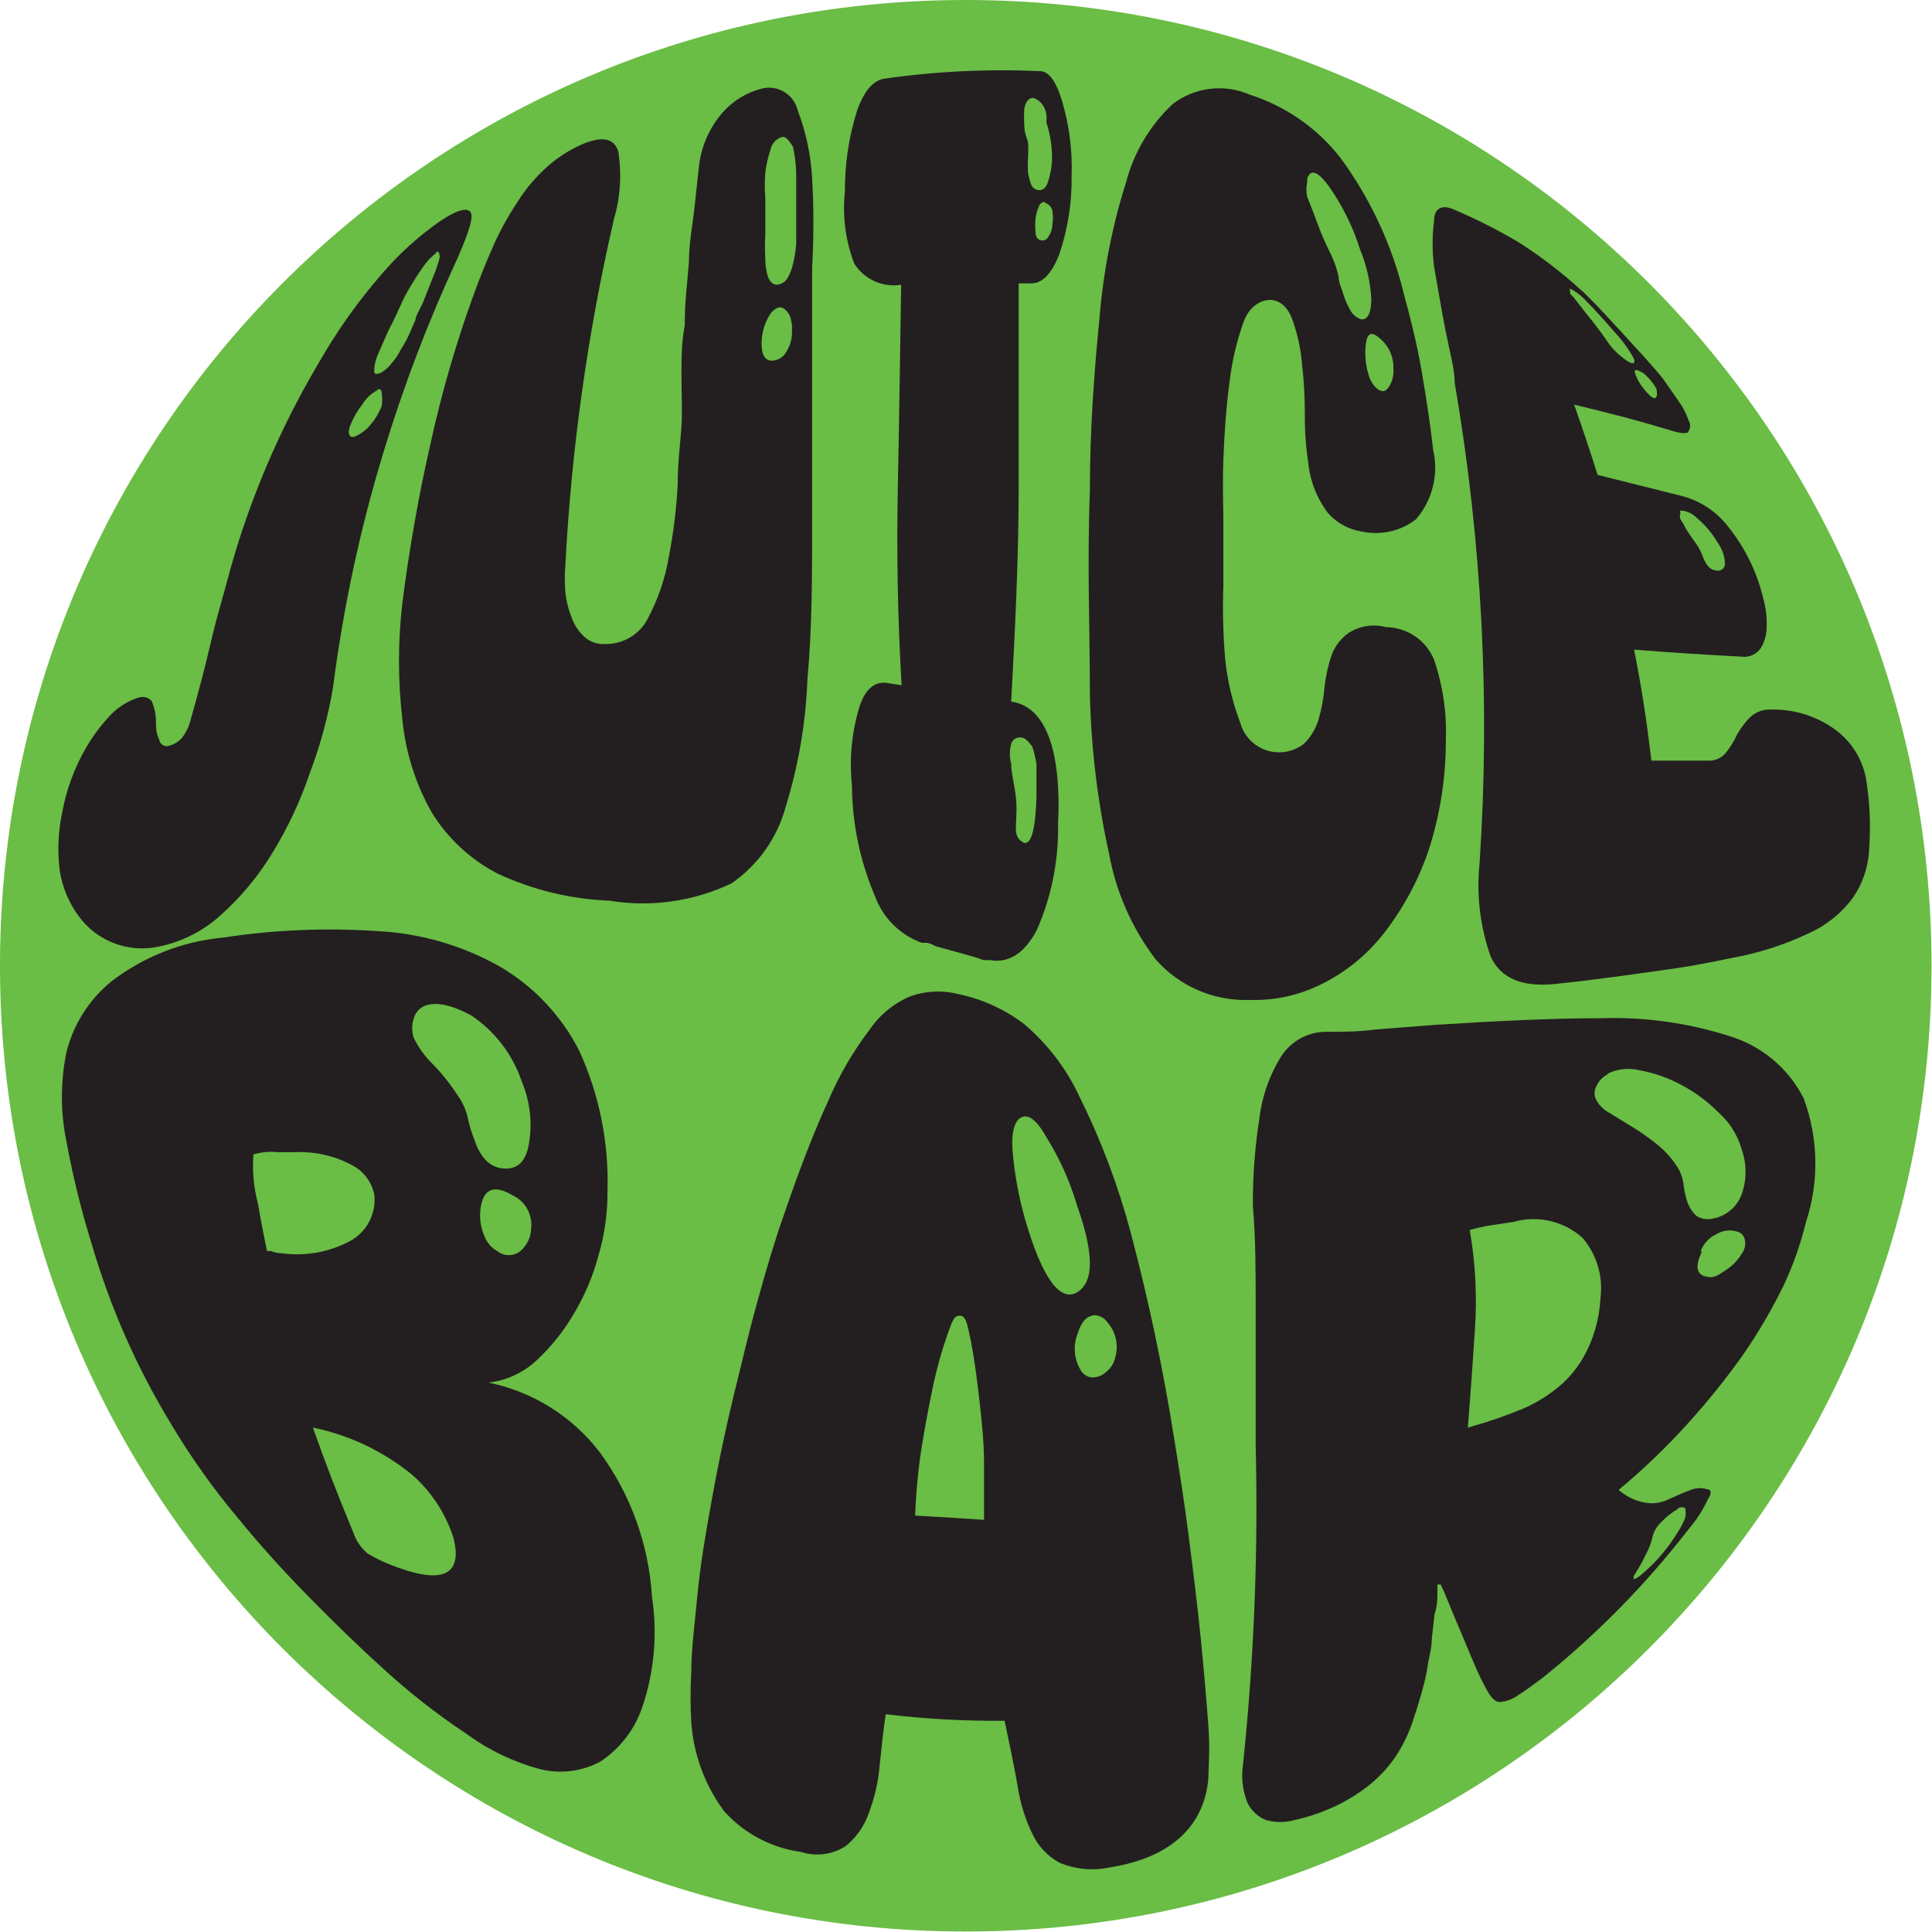
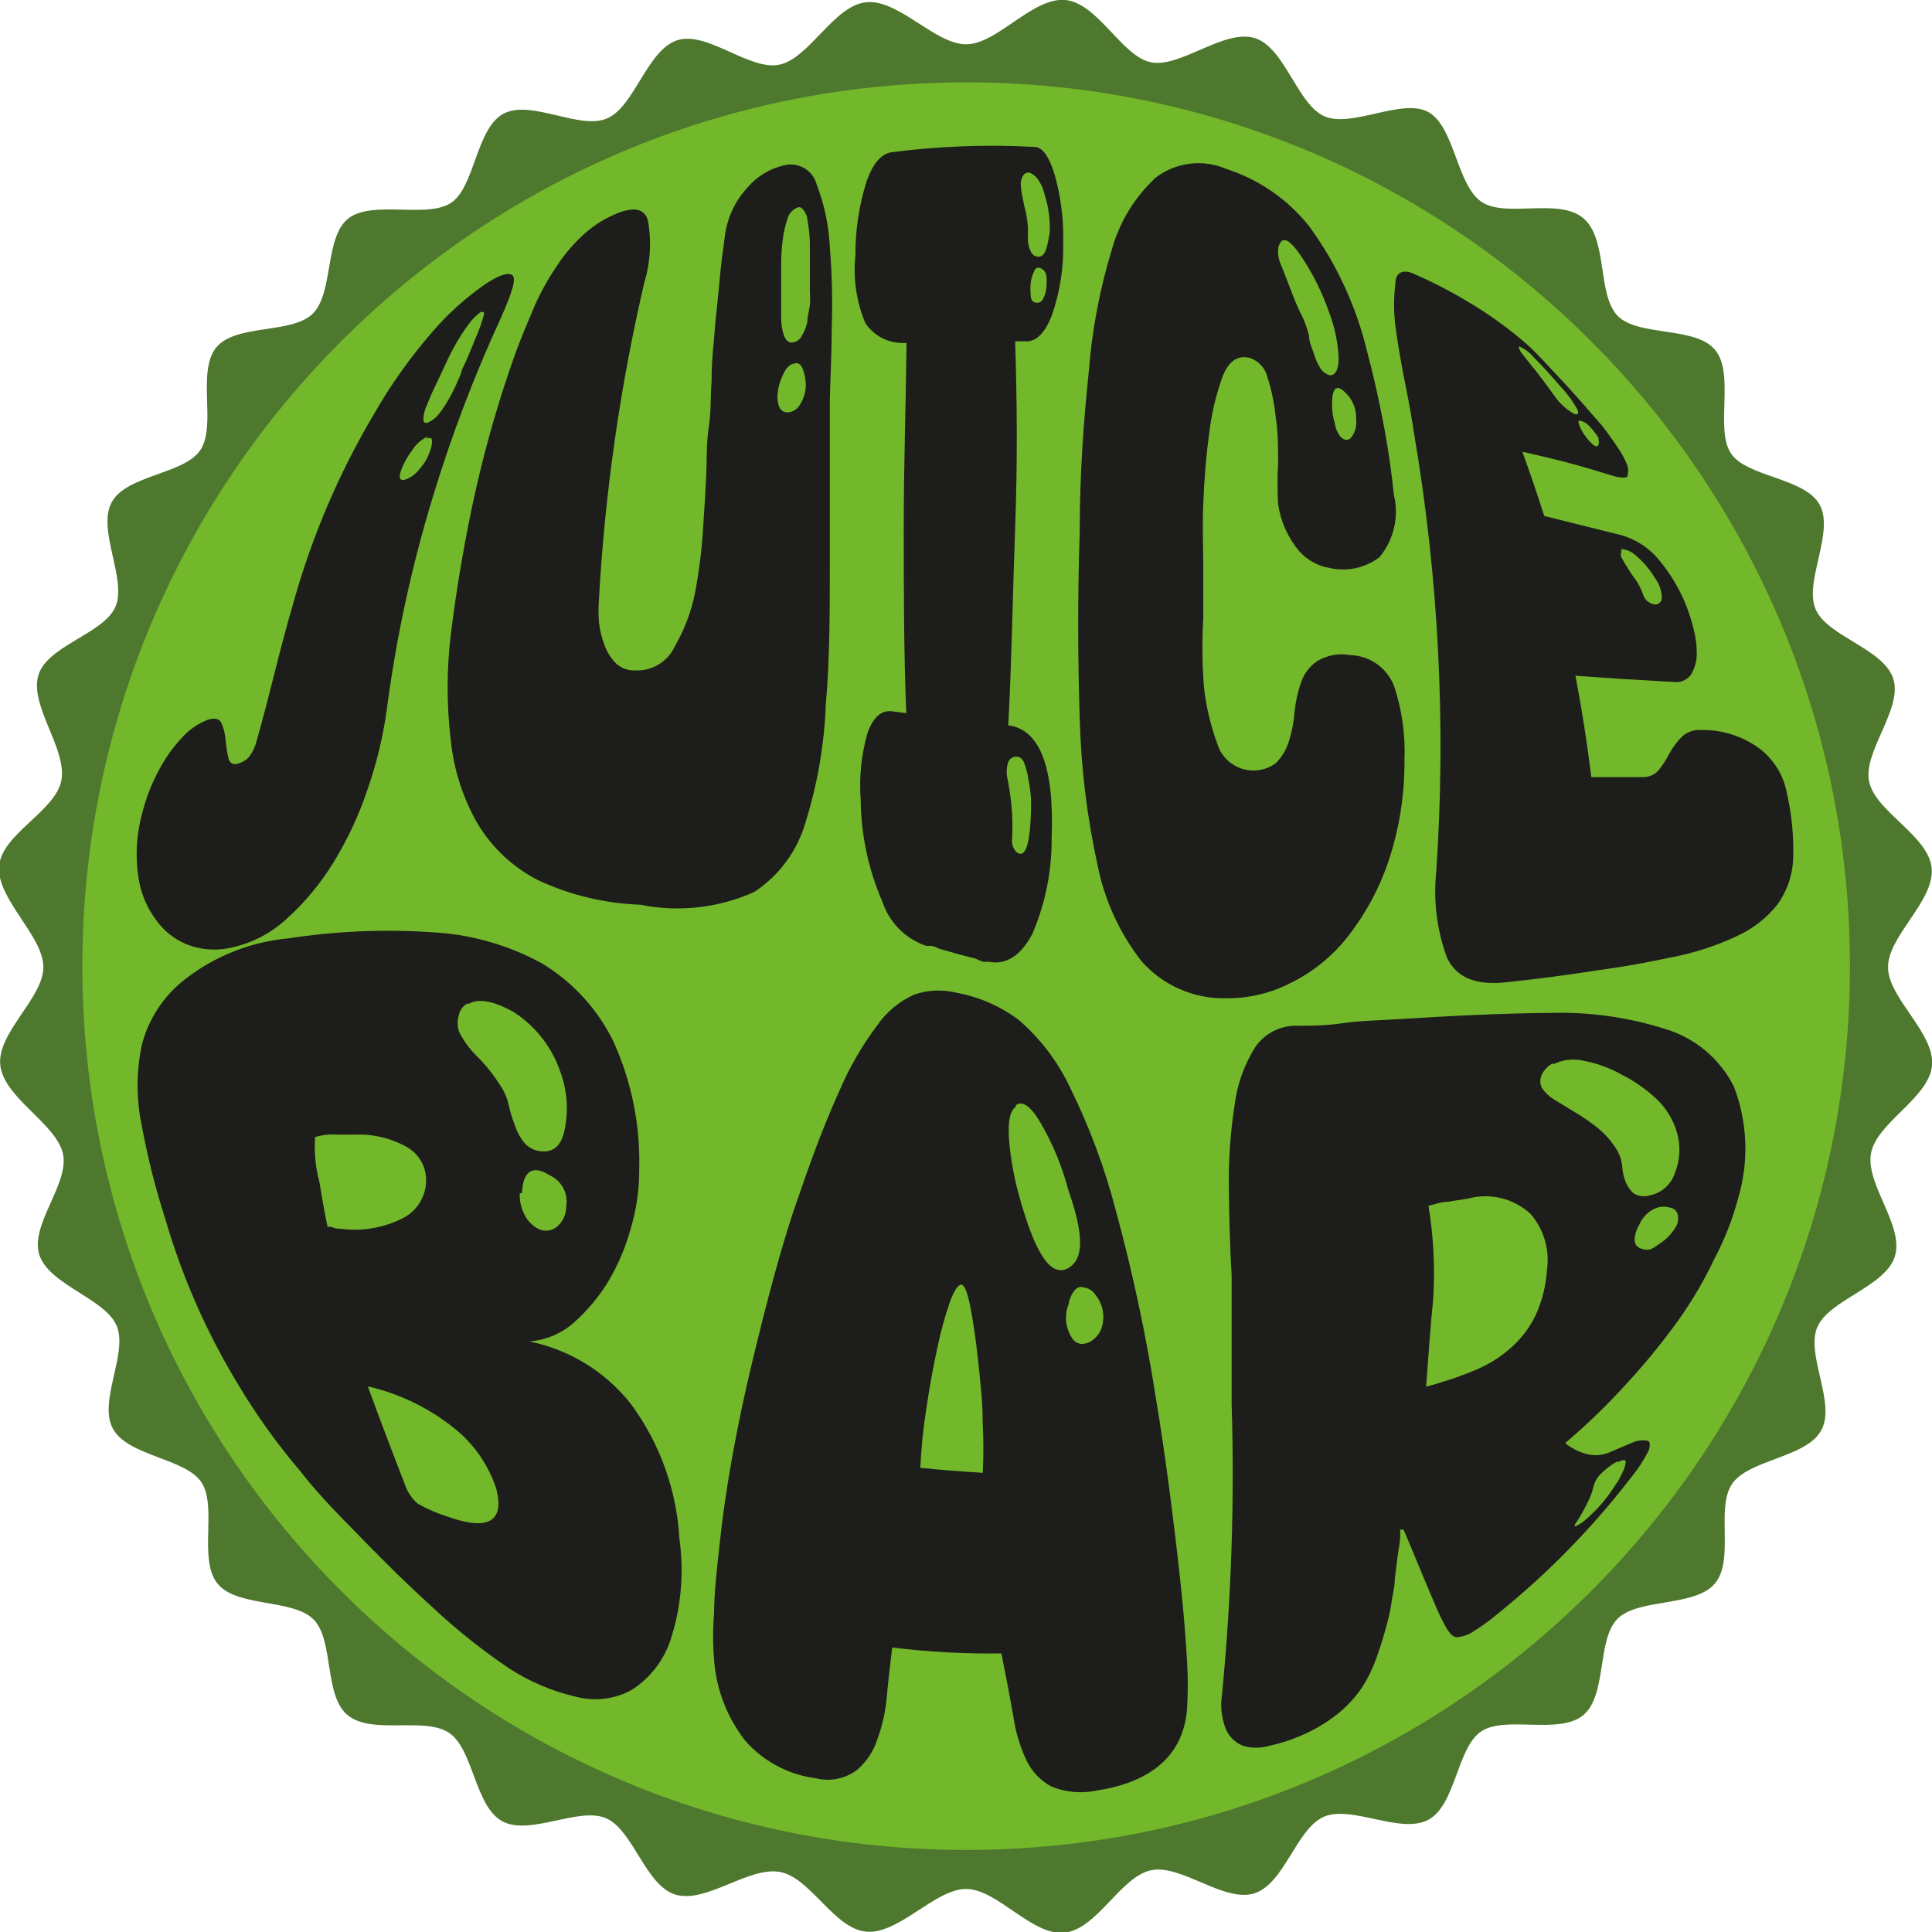
- <svg xmlns="http://www.w3.org/2000/svg" id="Logo" viewBox="0 0 41.25 41.25">
+ <svg xmlns="http://www.w3.org/2000/svg" id="Loghi" viewBox="0 0 61.93 61.93">
  <defs>
-     <style>.cls-1{fill:#6abd45;}.cls-2{fill:#231f20;}</style>
+     <style>.cls-1{fill:#4e782d;}.cls-2{fill:#73b72b;}.cls-3{fill:#1d1d1b;}</style>
  </defs>
-   <circle id="Background" class="cls-1" cx="20.62" cy="20.62" r="20.62" />
-   <g id="Logo-2" data-name="Logo">
-     <g id="Bar">
-       <path class="cls-2" d="M12.71,27.25a4,4,0,0,1,.18-.67,4.19,4.19,0,0,1,.33-.71,3.77,3.77,0,0,1,.47-.64,1.44,1.44,0,0,1,.6-.41c.17-.07.28,0,.33.06a1.12,1.12,0,0,1,.09.4c0,.15,0,.29.07.42a.16.16,0,0,0,.22.13.54.54,0,0,0,.26-.16,1,1,0,0,0,.19-.39c.17-.6.32-1.17.44-1.69s.27-1,.42-1.57a18.42,18.42,0,0,1,1.88-4.37,11.85,11.85,0,0,1,1.35-1.9,6.66,6.66,0,0,1,1.21-1.1c.34-.23.56-.31.66-.23s0,.4-.26,1a31.65,31.65,0,0,0-1.59,4.17,30.58,30.58,0,0,0-1.07,5A9.65,9.65,0,0,1,18,26.4a8.37,8.37,0,0,1-.81,1.73,5.76,5.76,0,0,1-1.1,1.32,2.77,2.77,0,0,1-1.32.67,1.67,1.67,0,0,1-1.71-.65,2.23,2.23,0,0,1-.4-.94A3.68,3.68,0,0,1,12.71,27.25Zm8-11.95a1.19,1.19,0,0,0-.29.3c-.1.14-.19.28-.28.43s-.16.29-.22.43l-.16.34a3.09,3.09,0,0,0-.15.31l-.17.39a.88.88,0,0,0-.07.31c0,.08,0,.1.12.07a.71.71,0,0,0,.24-.2,1.41,1.41,0,0,0,.21-.31,2.68,2.68,0,0,0,.18-.33l.13-.3c0-.07.08-.2.16-.37l.21-.53a2.87,2.87,0,0,0,.15-.44C20.76,15.29,20.74,15.26,20.67,15.3Zm-1.25,2.93a.8.8,0,0,0-.34.31,1.78,1.78,0,0,0-.26.45c-.08.21,0,.29.12.23a.9.9,0,0,0,.31-.24,1.42,1.42,0,0,0,.24-.4.88.88,0,0,0,0-.27C19.53,18.23,19.49,18.2,19.42,18.23Z" transform="translate(-11.38 -9.91)" />
-       <path class="cls-2" d="M24.39,29.14A6.21,6.21,0,0,1,22,28.56a3.59,3.59,0,0,1-1.4-1.3,5,5,0,0,1-.63-2,10.78,10.78,0,0,1,0-2.47c.15-1.17.35-2.31.6-3.4a24.86,24.86,0,0,1,.92-3.18c.14-.39.29-.75.44-1.09a6.39,6.39,0,0,1,.5-.9,3.48,3.48,0,0,1,.6-.72,2.85,2.85,0,0,1,.78-.51c.43-.18.68-.13.77.15a3.27,3.27,0,0,1-.09,1.44A42.65,42.65,0,0,0,23.45,22a3.32,3.32,0,0,0,0,.54,1.94,1.94,0,0,0,.13.54,1,1,0,0,0,.27.42.6.6,0,0,0,.46.16,1,1,0,0,0,.9-.54,4.36,4.36,0,0,0,.45-1.32,11.37,11.37,0,0,0,.19-1.54c0-.51.06-.92.08-1.24s0-.73,0-1.09,0-.71.07-1.07c0-.55.05-.83.09-1.37,0-.34.06-.68.1-1s.07-.65.11-1a2.11,2.11,0,0,1,.51-1.18,1.67,1.67,0,0,1,.84-.51.63.63,0,0,1,.76.46,4.83,4.83,0,0,1,.31,1.46,16.67,16.67,0,0,1,0,1.89c0,.67,0,1.23,0,1.69s0,1.18,0,1.78,0,1.23,0,1.86c0,1.24,0,2.4-.1,3.46a10.52,10.52,0,0,1-.46,2.72A2.92,2.92,0,0,1,27,28.77,4.4,4.4,0,0,1,24.39,29.14Zm3.67-16.3a.36.36,0,0,0-.23.27,2.35,2.35,0,0,0-.11.49,3.15,3.15,0,0,0,0,.53c0,.18,0,.32,0,.43s0,.21,0,.38a3.85,3.85,0,0,0,0,.48,1.27,1.27,0,0,0,.06.41c.05.11.11.16.19.16a.3.3,0,0,0,.23-.15,1.18,1.18,0,0,0,.12-.33,2.57,2.57,0,0,0,.06-.4q0-.19,0-.36v-.46c0-.21,0-.44,0-.67a3,3,0,0,0-.07-.58C28.2,12.87,28.14,12.81,28.06,12.84Zm0,3.63c-.12,0-.22.09-.3.26a1.18,1.18,0,0,0-.12.5c0,.26.07.39.24.38a.36.36,0,0,0,.29-.19.78.78,0,0,0,.12-.44.83.83,0,0,0-.05-.34C28.16,16.52,28.1,16.46,28,16.47Z" transform="translate(-11.38 -9.91)" />
-       <path class="cls-2" d="M33.59,11.43c.18,0,.34.21.47.65a5,5,0,0,1,.2,1.58A5,5,0,0,1,34,15.33c-.17.44-.38.65-.64.63l-.23,0c0,1.34,0,2.79,0,4.34s-.08,3.09-.16,4.59c.72.1,1.08,1,1,2.64a5.34,5.34,0,0,1-.45,2.23c-.26.5-.6.72-1,.65l-.14,0-.17-.06-.86-.24a.56.56,0,0,0-.17-.07l-.12,0a1.67,1.67,0,0,1-1-1,6.1,6.1,0,0,1-.49-2.36A4.25,4.25,0,0,1,29.73,25c.12-.37.32-.54.57-.51l.33.05c-.08-1.36-.11-2.79-.08-4.27s.05-2.91.07-4.28a1,1,0,0,1-1-.45A3.31,3.31,0,0,1,29.42,14a5.63,5.63,0,0,1,.26-1.73c.15-.42.34-.64.58-.68A17.68,17.68,0,0,1,33.59,11.43ZM33.2,25.66a.19.19,0,0,0-.23.13.83.83,0,0,0,0,.43c0,.2.07.44.1.71s0,.49,0,.65a.38.38,0,0,0,.06.24.31.31,0,0,0,.13.09c.15,0,.23-.32.25-1v-.27c0-.14,0-.27,0-.41a2.34,2.34,0,0,0-.09-.38C33.33,25.73,33.27,25.67,33.2,25.66ZM33.44,12c-.09,0-.16.07-.19.23a2.64,2.64,0,0,0,0,.36c0,.16.06.28.08.36a2.36,2.36,0,0,1,0,.31,2.9,2.9,0,0,0,0,.34,1.38,1.38,0,0,0,.07.26.19.19,0,0,0,.17.11c.08,0,.15-.05.19-.19a2,2,0,0,0,.08-.4,2.44,2.44,0,0,0-.12-.86C33.76,12.25,33.61,12.05,33.44,12Zm.25,2.22s-.1,0-.13.1a.91.91,0,0,0-.07.25,1.62,1.62,0,0,0,0,.3c0,.11.06.16.11.17a.14.14,0,0,0,.16-.07.49.49,0,0,0,.09-.28.89.89,0,0,0,0-.28A.23.23,0,0,0,33.69,14.24Z" transform="translate(-11.38 -9.91)" />
-       <path class="cls-2" d="M38.06,31.26a2.55,2.55,0,0,1-2-.86,5.27,5.27,0,0,1-1-2.26,17.7,17.7,0,0,1-.41-3.42c0-1.32-.06-2.78,0-4.33,0-1.37.1-2.62.21-3.74a13.08,13.08,0,0,1,.56-2.84,3.51,3.51,0,0,1,1-1.68,1.63,1.63,0,0,1,1.64-.2A4,4,0,0,1,40,13.28a8.21,8.21,0,0,1,1.35,2.89c.13.49.27,1,.39,1.7s.19,1.21.24,1.65A1.68,1.68,0,0,1,41.61,21a1.41,1.41,0,0,1-1.15.26,1.21,1.21,0,0,1-.73-.4,2.14,2.14,0,0,1-.42-1.09,6.31,6.31,0,0,1-.07-1q0-.57-.06-1.08a3.74,3.74,0,0,0-.19-.91c-.09-.27-.23-.42-.42-.46s-.49.08-.63.44a5.84,5.84,0,0,0-.31,1.32c-.07.53-.11,1.08-.13,1.65s0,1,0,1.36,0,.78,0,1.31A13.3,13.3,0,0,0,37.54,24a5.38,5.38,0,0,0,.32,1.34.86.86,0,0,0,1.36.45,1.21,1.21,0,0,0,.31-.51,3.49,3.49,0,0,0,.13-.7,3.25,3.25,0,0,1,.15-.68,1,1,0,0,1,.37-.48,1,1,0,0,1,.79-.12A1.12,1.12,0,0,1,42,24a4.78,4.78,0,0,1,.25,1.72,7.57,7.57,0,0,1-.37,2.35,6.07,6.07,0,0,1-.94,1.75,3.85,3.85,0,0,1-1.32,1.09A3.21,3.21,0,0,1,38.06,31.26Zm1.29-17.64a.22.22,0,0,0-.06.18.7.7,0,0,0,0,.31c.07.18.15.38.23.6s.18.44.29.66a2.28,2.28,0,0,1,.15.44c0,.15.08.28.11.41a1.66,1.66,0,0,0,.15.33.4.4,0,0,0,.23.18c.13,0,.2-.12.21-.41a3.22,3.22,0,0,0-.24-1.08A4.91,4.91,0,0,0,39.83,14Q39.5,13.5,39.35,13.62Zm1.18,3.86a1.55,1.55,0,0,0,.07.43.64.64,0,0,0,.16.28c.1.09.19.1.26,0a.6.6,0,0,0,.11-.4.79.79,0,0,0-.25-.62C40.64,16.94,40.53,17,40.53,17.48Z" transform="translate(-11.38 -9.91)" />
-       <path class="cls-2" d="M44.57,30.92c-.7.07-1.15-.13-1.36-.58a4.57,4.57,0,0,1-.24-2,43.37,43.37,0,0,0-.53-10.25c0-.3-.11-.68-.2-1.14S42.07,16,42,15.61a3.88,3.88,0,0,1,0-1c0-.25.17-.33.39-.24a11.62,11.62,0,0,1,1.41.71,9.61,9.61,0,0,1,1.31,1c.09.07.21.2.38.37L46,17l.53.58c.17.19.3.34.38.45l.32.46a1.44,1.44,0,0,1,.2.39.22.22,0,0,1,0,.24c0,.05-.15.05-.31,0-.83-.25-1.26-.36-2.13-.57.21.6.31.9.5,1.5l1.76.44a1.82,1.82,0,0,1,1,.63,3.88,3.88,0,0,1,.62,1.06,4.06,4.06,0,0,1,.16.52,1.86,1.86,0,0,1,.07.57.89.89,0,0,1-.12.47.43.43,0,0,1-.42.19c-.93-.05-1.39-.08-2.29-.15.18.93.25,1.41.37,2.37l1.21,0a.45.45,0,0,0,.38-.17,1.84,1.84,0,0,0,.24-.39,1.72,1.72,0,0,1,.28-.37.61.61,0,0,1,.45-.16,2.24,2.24,0,0,1,1.28.37,1.68,1.68,0,0,1,.74,1.1A6.36,6.36,0,0,1,51.29,28a2,2,0,0,1-.35,1.08,2.39,2.39,0,0,1-.95.76,6.43,6.43,0,0,1-1.62.52c-.39.08-.78.16-1.18.22l-1.14.16C45.45,30.82,45.15,30.86,44.57,30.92Zm.33-14.85s0,0,0,.05,0,.07.08.14l.24.31.17.21c.13.17.25.33.35.48a1.54,1.54,0,0,0,.42.38c.11.06.14,0,.1-.08a2.64,2.64,0,0,0-.39-.54c-.25-.29-.46-.52-.62-.68A1.22,1.22,0,0,0,44.9,16.07Zm2.36,4.74a.06.06,0,0,0,0,.06.17.17,0,0,0,0,.13,1.28,1.28,0,0,1,.12.21l.15.22a1.44,1.44,0,0,1,.23.42c.06.14.14.23.26.24a.15.15,0,0,0,.19-.13.82.82,0,0,0-.16-.47,2,2,0,0,0-.44-.52A.52.52,0,0,0,47.26,20.81ZM46.34,18a1,1,0,0,0,.12.19,1.45,1.45,0,0,0,.16.18c.07.05.11.06.13,0s0-.08,0-.15a1.11,1.11,0,0,0-.28-.34C46.27,17.76,46.24,17.79,46.34,18Z" transform="translate(-11.38 -9.91)" />
-     </g>
-     <g id="Juice">
-       <path class="cls-2" d="M21.34,46.93a14.56,14.56,0,0,1-1.83-1.44c-.54-.49-1.06-1-1.57-1.52s-1-1.06-1.49-1.66a15.46,15.46,0,0,1-1.42-2,16,16,0,0,1-1.68-3.8,18.88,18.88,0,0,1-.55-2.22,4.74,4.74,0,0,1,0-1.92,2.84,2.84,0,0,1,.95-1.5,4.61,4.61,0,0,1,2.38-.94,15.12,15.12,0,0,1,3.31-.14,5.92,5.92,0,0,1,2.6.75,4.39,4.39,0,0,1,1.71,1.81,6.71,6.71,0,0,1,.6,3,4.7,4.7,0,0,1-.19,1.36,4.86,4.86,0,0,1-.54,1.27,4.35,4.35,0,0,1-.81,1,1.82,1.82,0,0,1-1,.45,4,4,0,0,1,2.37,1.48A5.8,5.8,0,0,1,25.3,44a5,5,0,0,1-.2,2.34,2.26,2.26,0,0,1-.9,1.18,1.79,1.79,0,0,1-1.3.16A4.75,4.75,0,0,1,21.34,46.93ZM17.16,36.62a.74.74,0,0,0,.25.05,2.4,2.4,0,0,0,1.44-.26,1,1,0,0,0,.52-1,.91.91,0,0,0-.45-.61,2.34,2.34,0,0,0-1.23-.29H17.3a1.23,1.23,0,0,0-.51.05,3.21,3.21,0,0,0,.1,1.06c.06.36.13.7.19,1Zm1.76,6a1,1,0,0,0,.31.46,3.54,3.54,0,0,0,.68.31c.95.34,1.35.12,1.15-.65a3,3,0,0,0-.89-1.35,4.91,4.91,0,0,0-2.11-1C18.38,41.28,18.55,41.73,18.92,42.62ZM20.4,31.41a.41.41,0,0,0-.19.26.65.65,0,0,0,0,.39,2,2,0,0,0,.41.57,4.23,4.23,0,0,1,.52.65,1.3,1.3,0,0,1,.23.51,3.07,3.07,0,0,0,.16.51,1.06,1.06,0,0,0,.23.39.58.58,0,0,0,.42.17c.25,0,.42-.14.49-.51A2.39,2.39,0,0,0,22.52,33a2.75,2.75,0,0,0-1.08-1.41C21,31.35,20.63,31.28,20.4,31.41Zm1.23,4.43a1.12,1.12,0,0,0,.1.48.62.62,0,0,0,.28.31.39.39,0,0,0,.47,0,.65.65,0,0,0,.24-.49.69.69,0,0,0-.4-.71C21.89,35.17,21.65,35.32,21.63,35.84Z" transform="translate(-11.38 -9.91)" />
-       <path class="cls-2" d="M28.48,49.45a2.69,2.69,0,0,1-1.64-.87,3.61,3.61,0,0,1-.7-1.89,9.26,9.26,0,0,1,0-1.09c0-.47.07-1,.13-1.63s.17-1.28.3-2,.28-1.46.46-2.2.35-1.46.54-2.14.37-1.29.55-1.79c.34-1,.66-1.81.95-2.44a7.17,7.17,0,0,1,.88-1.51,2,2,0,0,1,.87-.71,1.76,1.76,0,0,1,1-.05,3.52,3.52,0,0,1,1.42.64,4.56,4.56,0,0,1,1.2,1.58,15.43,15.43,0,0,1,1.08,2.87,44,44,0,0,1,.93,4.41c.1.61.21,1.3.31,2.08s.19,1.51.26,2.21.12,1.31.16,1.84,0,.89,0,1.11c-.08,1-.77,1.7-2.1,1.91a1.8,1.8,0,0,1-1.08-.1,1.35,1.35,0,0,1-.58-.62,3.52,3.52,0,0,1-.31-1c-.07-.41-.17-.88-.28-1.41a19.66,19.66,0,0,1-2.54-.14c-.05.35-.09.72-.13,1.11a3.72,3.72,0,0,1-.23,1,1.55,1.55,0,0,1-.5.71A1.12,1.12,0,0,1,28.48,49.45Zm3.91-7.09c0-.32,0-.72,0-1.21s-.06-1-.11-1.44-.11-.87-.18-1.21S32,38,31.87,38s-.16.13-.26.4a9.19,9.19,0,0,0-.3,1.06c-.09.43-.18.9-.26,1.4a12.32,12.32,0,0,0-.13,1.41C31.5,42.3,31.79,42.32,32.39,42.36Zm.76-8.57c-.12.09-.18.33-.15.7a7.7,7.7,0,0,0,.26,1.43c.37,1.29.76,1.8,1.12,1.58s.36-.82,0-1.84a6,6,0,0,0-.67-1.49C33.5,33.8,33.31,33.67,33.15,33.79Zm1.24,4.59a.88.88,0,0,0,.08.81.31.31,0,0,0,.22.13A.44.44,0,0,0,35,39.2a.54.54,0,0,0,.19-.3.8.8,0,0,0-.16-.75.36.36,0,0,0-.27-.16C34.59,38,34.47,38.12,34.39,38.38Z" transform="translate(-11.38 -9.91)" />
-       <path class="cls-2" d="M38.19,40.78c0-.29,0-.44,0-.74,0-.59,0-.89,0-1.49,0-.31,0-.46,0-.77,0-.72,0-1.43-.06-2.12a11.81,11.81,0,0,1,.14-1.88,3.24,3.24,0,0,1,.48-1.34,1.15,1.15,0,0,1,1-.5c.3,0,.64,0,1-.05l1.3-.1c1.26-.08,2.46-.14,3.52-.14a8.14,8.14,0,0,1,2.73.38,2.63,2.63,0,0,1,1.59,1.33A4,4,0,0,1,49.94,36a7.19,7.19,0,0,1-.48,1.36,11.4,11.4,0,0,1-.86,1.47,15.74,15.74,0,0,1-1.19,1.48,14.11,14.11,0,0,1-1.47,1.41,1.15,1.15,0,0,0,.5.26.82.82,0,0,0,.57-.06c.18-.08.35-.16.5-.21a.52.52,0,0,1,.33,0c.08,0,.09.09,0,.22a2.67,2.67,0,0,1-.4.62,18.87,18.87,0,0,1-3.12,3.18c-.19.14-.36.27-.52.37a.77.77,0,0,1-.4.15c-.09,0-.17-.08-.26-.23a5.74,5.74,0,0,1-.29-.6c-.11-.25-.22-.53-.35-.83s-.24-.6-.36-.85l-.07,0c0,.08,0,.12,0,.2s0,.26-.06.43l-.06.53c0,.19-.05.36-.08.52a3.51,3.51,0,0,1-.08.42c-.08.31-.17.6-.26.86a3.13,3.13,0,0,1-.35.71,2.78,2.78,0,0,1-.55.6,3.67,3.67,0,0,1-.89.53,4,4,0,0,1-.72.23,1.13,1.13,0,0,1-.61,0,.74.74,0,0,1-.4-.38,1.58,1.58,0,0,1-.09-.81A53,53,0,0,0,38.19,40.78Zm4.53-.39a9.92,9.92,0,0,0,1.17-.4,3.1,3.1,0,0,0,.85-.54,2.36,2.36,0,0,0,.54-.74,2.84,2.84,0,0,0,.27-1.07,1.66,1.66,0,0,0-.38-1.3A1.57,1.57,0,0,0,43.69,36l-.47.07a4.24,4.24,0,0,0-.46.1,8.9,8.9,0,0,1,.11,2.14C42.83,38.94,42.78,39.64,42.72,40.39Zm3-7.55a.51.51,0,0,0-.25.25.31.31,0,0,0,0,.32.68.68,0,0,0,.27.26l.49.3a5,5,0,0,1,.55.39,2,2,0,0,1,.44.51.94.94,0,0,1,.11.37,1.82,1.82,0,0,0,.09.37.71.71,0,0,0,.18.26.45.45,0,0,0,.34.06.81.81,0,0,0,.63-.53,1.44,1.44,0,0,0,0-.94,1.67,1.67,0,0,0-.5-.8,3.24,3.24,0,0,0-.8-.59,3,3,0,0,0-.89-.31A1,1,0,0,0,45.69,32.84Zm2,3.79c-.15.3-.12.48.06.53s.25,0,.43-.12a1.1,1.1,0,0,0,.37-.38.37.37,0,0,0,.05-.3.23.23,0,0,0-.18-.16.53.53,0,0,0-.42.06A.64.64,0,0,0,47.69,36.63Zm-.5,5.49a1.4,1.4,0,0,0-.37.29.65.65,0,0,0-.18.28,1.46,1.46,0,0,1-.16.43,3.37,3.37,0,0,1-.25.44c0,.06,0,.09,0,.07a.41.41,0,0,0,.14-.08,3.54,3.54,0,0,0,.72-.8l.11-.17a2.1,2.1,0,0,0,.13-.26.47.47,0,0,0,0-.21S47.3,42.06,47.19,42.12Z" transform="translate(-11.38 -9.91)" />
+   <g id="Logo_Verde" data-name="Logo Verde">
+     <path id="Tappo" class="cls-1" d="M61.55,32c0,1,1.51,2.11,1.41,3.16S61.15,37,61,38s1.07,2.29.77,3.27-2.12,1.39-2.49,2.28.61,2.42.13,3.3-2.33.93-2.86,1.72S56.64,51,56,51.76s-2.45.46-3.12,1.13-.33,2.45-1.1,3.09-2.49,0-3.27.52-.81,2.35-1.69,2.83-2.45-.47-3.34-.1-1.27,2.15-2.24,2.46-2.34-.94-3.31-.74-1.72,1.87-2.76,2S33,61.55,32,61.55,29.86,63,28.81,62.92,27,61.15,26,61s-2.31,1-3.29.74-1.38-2.09-2.26-2.46-2.44.58-3.32.1-.92-2.3-1.7-2.83S13,56.61,12.2,56s-.45-2.42-1.12-3.09S8.62,52.53,8,51.76s0-2.46-.51-3.24-2.36-.84-2.84-1.72.49-2.42.12-3.3-2.17-1.31-2.48-2.28,1-2.31.75-3.27-1.88-1.76-2-2.8S2.42,33,2.42,32,.93,29.83,1,28.78,2.83,27,3,26s-1-2.34-.75-3.32,2.1-1.35,2.48-2.23-.6-2.47-.12-3.35,2.31-.89,2.84-1.67-.12-2.52.51-3.29,2.43-.42,3.1-1.09S11.43,8.59,12.2,8s2.47,0,3.26-.48.82-2.39,1.7-2.87,2.43.52,3.32.15,1.29-2.2,2.26-2.51,2.33,1,3.29.78,1.74-1.91,2.78-2S31,2.42,32,2.42,34.13.9,35.18,1,37,2.83,37.94,3s2.34-1.08,3.31-.78,1.36,2.13,2.24,2.51S46,4.12,46.83,4.6s.9,2.34,1.69,2.87S51,7.32,51.79,8s.43,2.46,1.1,3.13,2.49.32,3.12,1.09,0,2.5.49,3.29,2.38.79,2.86,1.67-.51,2.47-.13,3.35,2.18,1.26,2.49,2.23-1,2.36-.77,3.32,1.9,1.71,2,2.75S61.55,31,61.55,32Z" transform="translate(-1.03 -1)" />
+     <circle id="Background" class="cls-2" cx="30.97" cy="30.97" r="28.33" />
+     <g id="Logo">
+       <g id="Bar">
+         <path class="cls-3" d="M5.5,27.45a6.85,6.85,0,0,1,.25-.92,5.84,5.84,0,0,1,.46-1,4.65,4.65,0,0,1,.65-.88,2.15,2.15,0,0,1,.81-.57c.23-.08.39-.05.46.1a1.65,1.65,0,0,1,.13.54,4.27,4.27,0,0,0,.09.57.22.22,0,0,0,.3.19A.75.75,0,0,0,9,25.28a1.5,1.5,0,0,0,.26-.54c.23-.82.43-1.6.61-2.32s.37-1.43.58-2.15a25,25,0,0,1,2.57-6,16.4,16.4,0,0,1,1.86-2.62,9,9,0,0,1,1.66-1.51c.47-.32.77-.42.91-.32s0,.55-.36,1.36a44.69,44.69,0,0,0-2.18,5.73,42.09,42.09,0,0,0-1.48,6.82,13.26,13.26,0,0,1-.61,2.55,11.35,11.35,0,0,1-1.11,2.38,8.21,8.21,0,0,1-1.51,1.81,3.8,3.8,0,0,1-1.82.92,2.39,2.39,0,0,1-1.34-.11,2.24,2.24,0,0,1-1-.78,3,3,0,0,1-.56-1.3A4.9,4.9,0,0,1,5.5,27.45ZM16.44,11a1.74,1.74,0,0,0-.4.41,5.79,5.79,0,0,0-.38.58c-.12.21-.22.4-.31.6l-.22.47-.2.42c-.09.19-.16.37-.23.54a1.14,1.14,0,0,0-.1.42c0,.11.06.14.16.1a.92.92,0,0,0,.34-.27,3.58,3.58,0,0,0,.29-.43,5.06,5.06,0,0,0,.24-.46l.18-.41c0-.1.11-.27.21-.51l.3-.73a4.41,4.41,0,0,0,.21-.6C16.57,11,16.54,11,16.44,11Zm-1.72,4a1.18,1.18,0,0,0-.47.42,2.65,2.65,0,0,0-.35.62c-.11.29-.06.4.16.32a1,1,0,0,0,.43-.34,1.55,1.55,0,0,0,.32-.55.92.92,0,0,0,.07-.36C14.87,15.06,14.82,15,14.72,15.06Z" transform="translate(-1.03 -1)" />
+         <path class="cls-3" d="M21.55,30a8.41,8.41,0,0,1-3.28-.79,4.82,4.82,0,0,1-1.92-1.79,6.72,6.72,0,0,1-.87-2.69,14.3,14.3,0,0,1,0-3.39q.3-2.41.81-4.68a37.89,37.89,0,0,1,1.27-4.36c.2-.54.4-1,.61-1.5a8,8,0,0,1,.68-1.23,5.32,5.32,0,0,1,.83-1,3.56,3.56,0,0,1,1.06-.7c.6-.26.95-.19,1.06.2a4.28,4.28,0,0,1-.12,2,59.47,59.47,0,0,0-1.45,10.13,4.75,4.75,0,0,0,0,.75,3,3,0,0,0,.18.74,1.65,1.65,0,0,0,.37.58.86.86,0,0,0,.64.22,1.32,1.32,0,0,0,1.23-.75A5.67,5.67,0,0,0,23.31,20a16.43,16.43,0,0,0,.26-2.11c.05-.71.08-1.27.1-1.7s0-1,.08-1.5.05-1,.09-1.47c0-.76.07-1.14.12-1.88.05-.47.1-.93.14-1.39s.1-.9.16-1.34A2.82,2.82,0,0,1,25,7a2.17,2.17,0,0,1,1.16-.7.86.86,0,0,1,1.05.62,6.43,6.43,0,0,1,.42,2,22.22,22.22,0,0,1,.06,2.61c0,.91-.05,1.69-.06,2.31,0,.8,0,1.62,0,2.45s0,1.68,0,2.56c0,1.69,0,3.3-.13,4.75a14.41,14.41,0,0,1-.64,3.73,4,4,0,0,1-1.65,2.26A6,6,0,0,1,21.55,30ZM26.6,7.65a.54.54,0,0,0-.33.37,3.29,3.29,0,0,0-.15.67,6.13,6.13,0,0,0-.05.74c0,.24,0,.44,0,.58s0,.29,0,.52,0,.45,0,.67a1.82,1.82,0,0,0,.09.56c.06.15.15.23.26.22a.38.38,0,0,0,.31-.21,1.51,1.51,0,0,0,.18-.45c0-.18.06-.36.08-.54s0-.35,0-.5V9.65c0-.3,0-.61,0-.92a5.42,5.42,0,0,0-.1-.81Q26.75,7.59,26.6,7.65Zm-.07,5c-.16,0-.3.13-.4.36a1.77,1.77,0,0,0-.18.69c0,.35.11.52.34.52a.5.5,0,0,0,.39-.26,1.18,1.18,0,0,0,.18-.6,1.34,1.34,0,0,0-.08-.48C26.73,12.71,26.65,12.63,26.53,12.64Z" transform="translate(-1.03 -1)" />
+         <path class="cls-3" d="M34.19,5.71c.25,0,.47.3.65.9a7.35,7.35,0,0,1,.27,2.17,6.56,6.56,0,0,1-.35,2.29q-.34.91-.87.87l-.32,0c.06,1.84.08,3.83,0,6s-.11,4.25-.22,6.31c1,.13,1.48,1.31,1.39,3.62a7.63,7.63,0,0,1-.62,3.07c-.36.68-.83,1-1.39.89l-.18,0a1.12,1.12,0,0,1-.24-.1c-.49-.12-.72-.19-1.18-.32a.81.81,0,0,0-.24-.09l-.17,0a2.24,2.24,0,0,1-1.41-1.43,8.34,8.34,0,0,1-.69-3.24,6.12,6.12,0,0,1,.22-2.16q.27-.75.78-.69l.46.06C30,21.86,30,19.9,30,17.86s.07-4,.09-5.87a1.44,1.44,0,0,1-1.32-.63,4.41,4.41,0,0,1-.32-2.17,7.74,7.74,0,0,1,.36-2.38c.2-.57.47-.88.8-.93A25,25,0,0,1,34.19,5.71Zm-.54,19.55a.27.27,0,0,0-.31.19,1.06,1.06,0,0,0,0,.58c.05.28.1.61.13,1a7.93,7.93,0,0,1,0,.89.5.5,0,0,0,.09.33.24.24,0,0,0,.18.12c.2,0,.31-.44.34-1.38,0-.06,0-.19,0-.37A5.32,5.32,0,0,0,34,26a2.64,2.64,0,0,0-.13-.52C33.83,25.36,33.75,25.27,33.65,25.26ZM34,6.53c-.12,0-.22.1-.25.32a2.17,2.17,0,0,0,.06.48,4.64,4.64,0,0,0,.11.5,3.92,3.92,0,0,1,.06.44c0,.16,0,.32,0,.46a1,1,0,0,0,.1.35.26.26,0,0,0,.23.15c.12,0,.2-.07.26-.26a3.7,3.7,0,0,0,.11-.54,3.56,3.56,0,0,0-.16-1.18C34.42,6.84,34.21,6.57,34,6.53Zm.35,3.05c-.07,0-.14,0-.18.14a1,1,0,0,0-.1.34,2,2,0,0,0,0,.41c0,.15.08.22.15.23a.21.21,0,0,0,.23-.09.9.9,0,0,0,.12-.38,1.83,1.83,0,0,0,0-.4A.3.3,0,0,0,34.33,9.58Z" transform="translate(-1.03 -1)" />
+         <path class="cls-3" d="M40.33,33a3.51,3.51,0,0,1-2.71-1.19,7.33,7.33,0,0,1-1.41-3.09A25,25,0,0,1,35.64,24c-.06-1.81-.07-3.81,0-5.95,0-1.88.13-3.59.29-5.13A18.2,18.2,0,0,1,36.67,9a4.94,4.94,0,0,1,1.41-2.31,2.26,2.26,0,0,1,2.27-.27A5.56,5.56,0,0,1,43,8.26a11.23,11.23,0,0,1,1.85,4c.18.67.36,1.44.53,2.34s.27,1.65.33,2.26a2.29,2.29,0,0,1-.46,2,1.93,1.93,0,0,1-1.58.35,1.67,1.67,0,0,1-1-.55A3,3,0,0,1,42,17.16,11.41,11.41,0,0,1,42,15.84c0-.52,0-1-.08-1.49a6,6,0,0,0-.26-1.25.86.86,0,0,0-.58-.63c-.38-.09-.67.11-.86.6a8,8,0,0,0-.43,1.83c-.1.72-.16,1.48-.19,2.26s0,1.42,0,1.87,0,1.07,0,1.8A16.69,16.69,0,0,0,39.62,23a7.66,7.66,0,0,0,.43,1.84,1.21,1.21,0,0,0,1.88.62,1.74,1.74,0,0,0,.42-.71,4.33,4.33,0,0,0,.18-.95,4,4,0,0,1,.21-.94,1.36,1.36,0,0,1,.5-.66A1.51,1.51,0,0,1,44.32,22a1.55,1.55,0,0,1,1.4,1,6.67,6.67,0,0,1,.33,2.37,10,10,0,0,1-.51,3.23A8.08,8.08,0,0,1,44.25,31a5.27,5.27,0,0,1-1.81,1.49A4.46,4.46,0,0,1,40.33,33ZM42.11,8.73S42,8.84,42,9a1,1,0,0,0,.07.44c.1.23.2.51.32.81a8,8,0,0,0,.39.91,3.29,3.29,0,0,1,.21.6c0,.21.1.39.15.56a1.77,1.77,0,0,0,.2.46.52.52,0,0,0,.32.25c.17,0,.28-.16.28-.56A4.71,4.71,0,0,0,43.63,11a7.82,7.82,0,0,0-.86-1.74Q42.31,8.56,42.11,8.73ZM43.73,14a1.85,1.85,0,0,0,.09.58A.87.87,0,0,0,44,15c.13.13.26.14.36,0a.77.77,0,0,0,.14-.55,1.1,1.1,0,0,0-.33-.85C43.87,13.29,43.72,13.42,43.73,14Z" transform="translate(-1.03 -1)" />
+         <path class="cls-3" d="M49.28,32.49c-1,.1-1.58-.18-1.87-.8a6.14,6.14,0,0,1-.34-2.76,59.68,59.68,0,0,0-.72-14.08c-.06-.41-.15-.93-.28-1.57s-.23-1.24-.31-1.82a5.61,5.61,0,0,1,0-1.38c0-.34.24-.45.55-.32a15.07,15.07,0,0,1,1.92,1A12.6,12.6,0,0,1,50,12.06c.12.1.29.28.52.52l.72.77c.25.28.49.54.72.81s.41.46.52.61.31.42.44.63a2.34,2.34,0,0,1,.28.54c.05.15,0,.26,0,.32s-.22.07-.44,0c-1.14-.35-1.73-.51-2.93-.78.29.81.43,1.22.7,2.06l2.41.6a2.42,2.42,0,0,1,1.31.86,5.32,5.32,0,0,1,.85,1.46,6.06,6.06,0,0,1,.22.71,3.09,3.09,0,0,1,.1.78,1.33,1.33,0,0,1-.17.65.58.58,0,0,1-.57.26c-1.28-.07-1.91-.11-3.15-.2.24,1.28.34,1.93.51,3.25l1.66,0a.64.64,0,0,0,.52-.25,3.3,3.3,0,0,0,.33-.52,2.28,2.28,0,0,1,.39-.52.81.81,0,0,1,.62-.22,3.07,3.07,0,0,1,1.75.51,2.32,2.32,0,0,1,1,1.52,8.23,8.23,0,0,1,.2,2.08A2.68,2.68,0,0,1,58,30,3.52,3.52,0,0,1,56.72,31a8.88,8.88,0,0,1-2.23.71c-.53.11-1.07.22-1.62.3s-1.06.16-1.56.23C50.48,32.36,50.07,32.4,49.28,32.49Zm.44-20.39s0,0,0,.06a.57.57,0,0,0,.11.19l.34.43c.09.1.16.2.23.29s.34.45.48.65a1.86,1.86,0,0,0,.58.53c.14.08.19,0,.14-.11a3.47,3.47,0,0,0-.54-.74c-.34-.4-.63-.71-.86-.94A1.28,1.28,0,0,0,49.72,12.1ZM53,18.6s0,0,0,.09a.25.25,0,0,0,0,.17c.07.13.13.23.17.29a3.52,3.52,0,0,0,.2.31,2,2,0,0,1,.32.57.46.46,0,0,0,.35.34.21.21,0,0,0,.26-.19,1.08,1.08,0,0,0-.22-.65,2.81,2.81,0,0,0-.6-.71A.76.76,0,0,0,53,18.6ZM51.7,14.74a1.69,1.69,0,0,0,.17.27,1.74,1.74,0,0,0,.22.24c.09.07.15.08.18,0s0-.11,0-.21a1.91,1.91,0,0,0-.39-.47C51.61,14.42,51.57,14.45,51.7,14.74Z" transform="translate(-1.03 -1)" />
+       </g>
+       <g id="Juice">
+         <path class="cls-3" d="M17.35,54.48a19.77,19.77,0,0,1-2.5-2c-.75-.68-1.46-1.38-2.15-2.09S11.31,49,10.64,48.14a20.47,20.47,0,0,1-2-2.8,22.06,22.06,0,0,1-2.3-5.23,23.82,23.82,0,0,1-.76-3,6.25,6.25,0,0,1,0-2.63A3.89,3.89,0,0,1,7,32.36a6.33,6.33,0,0,1,3.27-1.28,21,21,0,0,1,4.55-.2,8.22,8.22,0,0,1,3.58,1A6,6,0,0,1,20.7,34.4a9.29,9.29,0,0,1,.82,4.07,6.53,6.53,0,0,1-.26,1.87,6.88,6.88,0,0,1-.74,1.75,5.8,5.8,0,0,1-1.11,1.32A2.44,2.44,0,0,1,18,44a5.56,5.56,0,0,1,3.25,2,8.05,8.05,0,0,1,1.56,4.34,7.21,7.21,0,0,1-.28,3.21,3.05,3.05,0,0,1-1.25,1.62,2.42,2.42,0,0,1-1.78.22A6.64,6.64,0,0,1,17.35,54.48ZM11.62,40.32a.82.82,0,0,0,.34.07,3.41,3.41,0,0,0,2-.35,1.36,1.36,0,0,0,.71-1.43,1.22,1.22,0,0,0-.61-.85,3.17,3.17,0,0,0-1.69-.39h-.54a1.89,1.89,0,0,0-.7.08,4.46,4.46,0,0,0,.14,1.45c.08.49.17,1,.26,1.43ZM14,48.56a1.39,1.39,0,0,0,.42.64,4.89,4.89,0,0,0,.94.41c1.31.47,1.85.17,1.58-.88a4.1,4.1,0,0,0-1.23-1.85,6.87,6.87,0,0,0-2.89-1.44C13.29,46.72,13.53,47.35,14,48.56Zm2-15.39a.57.57,0,0,0-.26.36.87.87,0,0,0,0,.53,2.86,2.86,0,0,0,.57.79,5,5,0,0,1,.72.89,1.84,1.84,0,0,1,.31.7,4.42,4.42,0,0,0,.22.7,1.61,1.61,0,0,0,.31.53.82.82,0,0,0,.58.24c.35,0,.58-.2.68-.7A3.36,3.36,0,0,0,19,35.38a3.7,3.7,0,0,0-1.49-1.93C16.86,33.08,16.38,33,16.07,33.17Zm1.69,6.08a1.38,1.38,0,0,0,.14.66,1,1,0,0,0,.37.43.55.55,0,0,0,.66,0,.83.83,0,0,0,.32-.67.92.92,0,0,0-.54-1C18.11,38.33,17.79,38.53,17.76,39.25Z" transform="translate(-1.03 -1)" />
+         <path class="cls-3" d="M27.17,58a3.62,3.62,0,0,1-2.25-1.2,4.77,4.77,0,0,1-1-2.6,9,9,0,0,1,0-1.5c0-.64.09-1.38.18-2.23s.22-1.76.4-2.76.39-2,.63-3,.49-2,.75-2.94.51-1.76.76-2.45c.46-1.36.9-2.48,1.3-3.36a10.05,10.05,0,0,1,1.2-2.08,2.87,2.87,0,0,1,1.2-1,2.38,2.38,0,0,1,1.34-.06,4.76,4.76,0,0,1,2,.87,6.53,6.53,0,0,1,1.65,2.17,20.7,20.7,0,0,1,1.47,3.95,55.53,55.53,0,0,1,1.29,6.06c.14.83.28,1.79.42,2.85s.26,2.07.36,3,.17,1.8.21,2.53a12,12,0,0,1,0,1.52c-.1,1.41-1.05,2.34-2.87,2.62a2.46,2.46,0,0,1-1.49-.13,1.86,1.86,0,0,1-.8-.86A4.94,4.94,0,0,1,33.51,56c-.1-.57-.22-1.21-.38-2a25.75,25.75,0,0,1-3.5-.19c-.06.49-.12,1-.17,1.53a5.22,5.22,0,0,1-.31,1.42,2.11,2.11,0,0,1-.68,1A1.58,1.58,0,0,1,27.17,58Zm5.36-9.74a16.08,16.08,0,0,0,0-1.67c0-.68-.08-1.34-.15-2s-.15-1.2-.24-1.67-.19-.73-.29-.74-.23.17-.37.55a11.63,11.63,0,0,0-.4,1.46c-.13.59-.25,1.24-.35,1.92a17.76,17.76,0,0,0-.2,1.94C31.32,48.13,31.71,48.16,32.53,48.21Zm1.06-11.78c-.18.12-.25.45-.22,1a9.69,9.69,0,0,0,.37,2c.5,1.77,1,2.47,1.53,2.17s.49-1.12,0-2.52A8.57,8.57,0,0,0,34.39,37C34.07,36.45,33.8,36.27,33.59,36.43Zm1.7,6.31a1.18,1.18,0,0,0,.11,1.11.38.38,0,0,0,.3.18.6.6,0,0,0,.4-.16.77.77,0,0,0,.26-.42,1.12,1.12,0,0,0-.22-1,.51.51,0,0,0-.37-.23C35.57,42.19,35.4,42.38,35.29,42.74Z" transform="translate(-1.03 -1)" />
+         <path class="cls-3" d="M40.51,46c0-.41,0-.61,0-1,0-.81,0-1.22,0-2.05,0-.42,0-.63,0-1.06-.06-1-.08-2-.09-2.91a15.73,15.73,0,0,1,.19-2.59,4.52,4.52,0,0,1,.66-1.83,1.58,1.58,0,0,1,1.35-.68c.42,0,.9,0,1.44-.08s1.14-.09,1.79-.13c1.73-.11,3.37-.19,4.83-.2a11.17,11.17,0,0,1,3.75.52,3.63,3.63,0,0,1,2.18,1.84,5.57,5.57,0,0,1,.13,3.6A9,9,0,0,1,56,41.32a13.26,13.26,0,0,1-1.17,2,21.41,21.41,0,0,1-1.63,2,20.88,20.88,0,0,1-2,1.94,1.88,1.88,0,0,0,.69.35,1.16,1.16,0,0,0,.79-.08l.68-.29a.82.82,0,0,1,.46-.06c.1,0,.12.13.06.31a4.41,4.41,0,0,1-.55.85A25.79,25.79,0,0,1,49,52.76a6.06,6.06,0,0,1-.7.51,1.12,1.12,0,0,1-.56.21c-.13,0-.24-.11-.36-.32a7.2,7.2,0,0,1-.39-.82q-.22-.51-.48-1.14c-.17-.42-.34-.82-.49-1.17l-.11,0a2.34,2.34,0,0,1,0,.26c0,.16-.05.36-.08.6l-.09.73c0,.25-.07.48-.1.7a5,5,0,0,1-.11.58c-.11.43-.23.83-.36,1.19a4.62,4.62,0,0,1-.48,1,3.9,3.9,0,0,1-.76.83,5,5,0,0,1-1.21.72,5.16,5.16,0,0,1-1,.32,1.5,1.5,0,0,1-.85,0,1,1,0,0,1-.54-.52,2.11,2.11,0,0,1-.13-1.11A72.91,72.91,0,0,0,40.51,46Zm6.23-.55a12,12,0,0,0,1.6-.54,4.05,4.05,0,0,0,1.16-.74,3.29,3.29,0,0,0,.75-1,4.16,4.16,0,0,0,.37-1.48,2.25,2.25,0,0,0-.53-1.78,2.13,2.13,0,0,0-2-.49l-.64.1c-.2,0-.42.08-.63.13a13.28,13.28,0,0,1,.15,3C46.88,43.51,46.82,44.47,46.74,45.49Zm4.07-10.37a.84.84,0,0,0-.35.35.48.48,0,0,0,0,.45,1.21,1.21,0,0,0,.38.36l.67.41a6.28,6.28,0,0,1,.75.52,2.77,2.77,0,0,1,.61.71,1.22,1.22,0,0,1,.16.51,1.59,1.59,0,0,0,.11.5,1,1,0,0,0,.25.36.62.62,0,0,0,.47.08,1.08,1.08,0,0,0,.86-.73,2,2,0,0,0,.07-1.28,2.4,2.4,0,0,0-.68-1.11A4.78,4.78,0,0,0,53,35.44,4,4,0,0,0,51.78,35,1.43,1.43,0,0,0,50.81,35.12Zm2.74,5.21c-.19.42-.16.66.1.74s.34,0,.59-.17a1.61,1.61,0,0,0,.5-.52.53.53,0,0,0,.07-.41.29.29,0,0,0-.25-.22.71.71,0,0,0-.58.08A1,1,0,0,0,53.55,40.33Zm-.67,7.55a2.2,2.2,0,0,0-.52.39.81.81,0,0,0-.24.39,2.4,2.4,0,0,1-.23.6,4.76,4.76,0,0,1-.34.59c-.06.09-.06.13,0,.11l.19-.11a4.73,4.73,0,0,0,1-1.1l.16-.24a4,4,0,0,0,.18-.36.71.71,0,0,0,.06-.29C53.1,47.79,53,47.8,52.88,47.88Z" transform="translate(-1.03 -1)" />
+       </g>
    </g>
  </g>
</svg>
